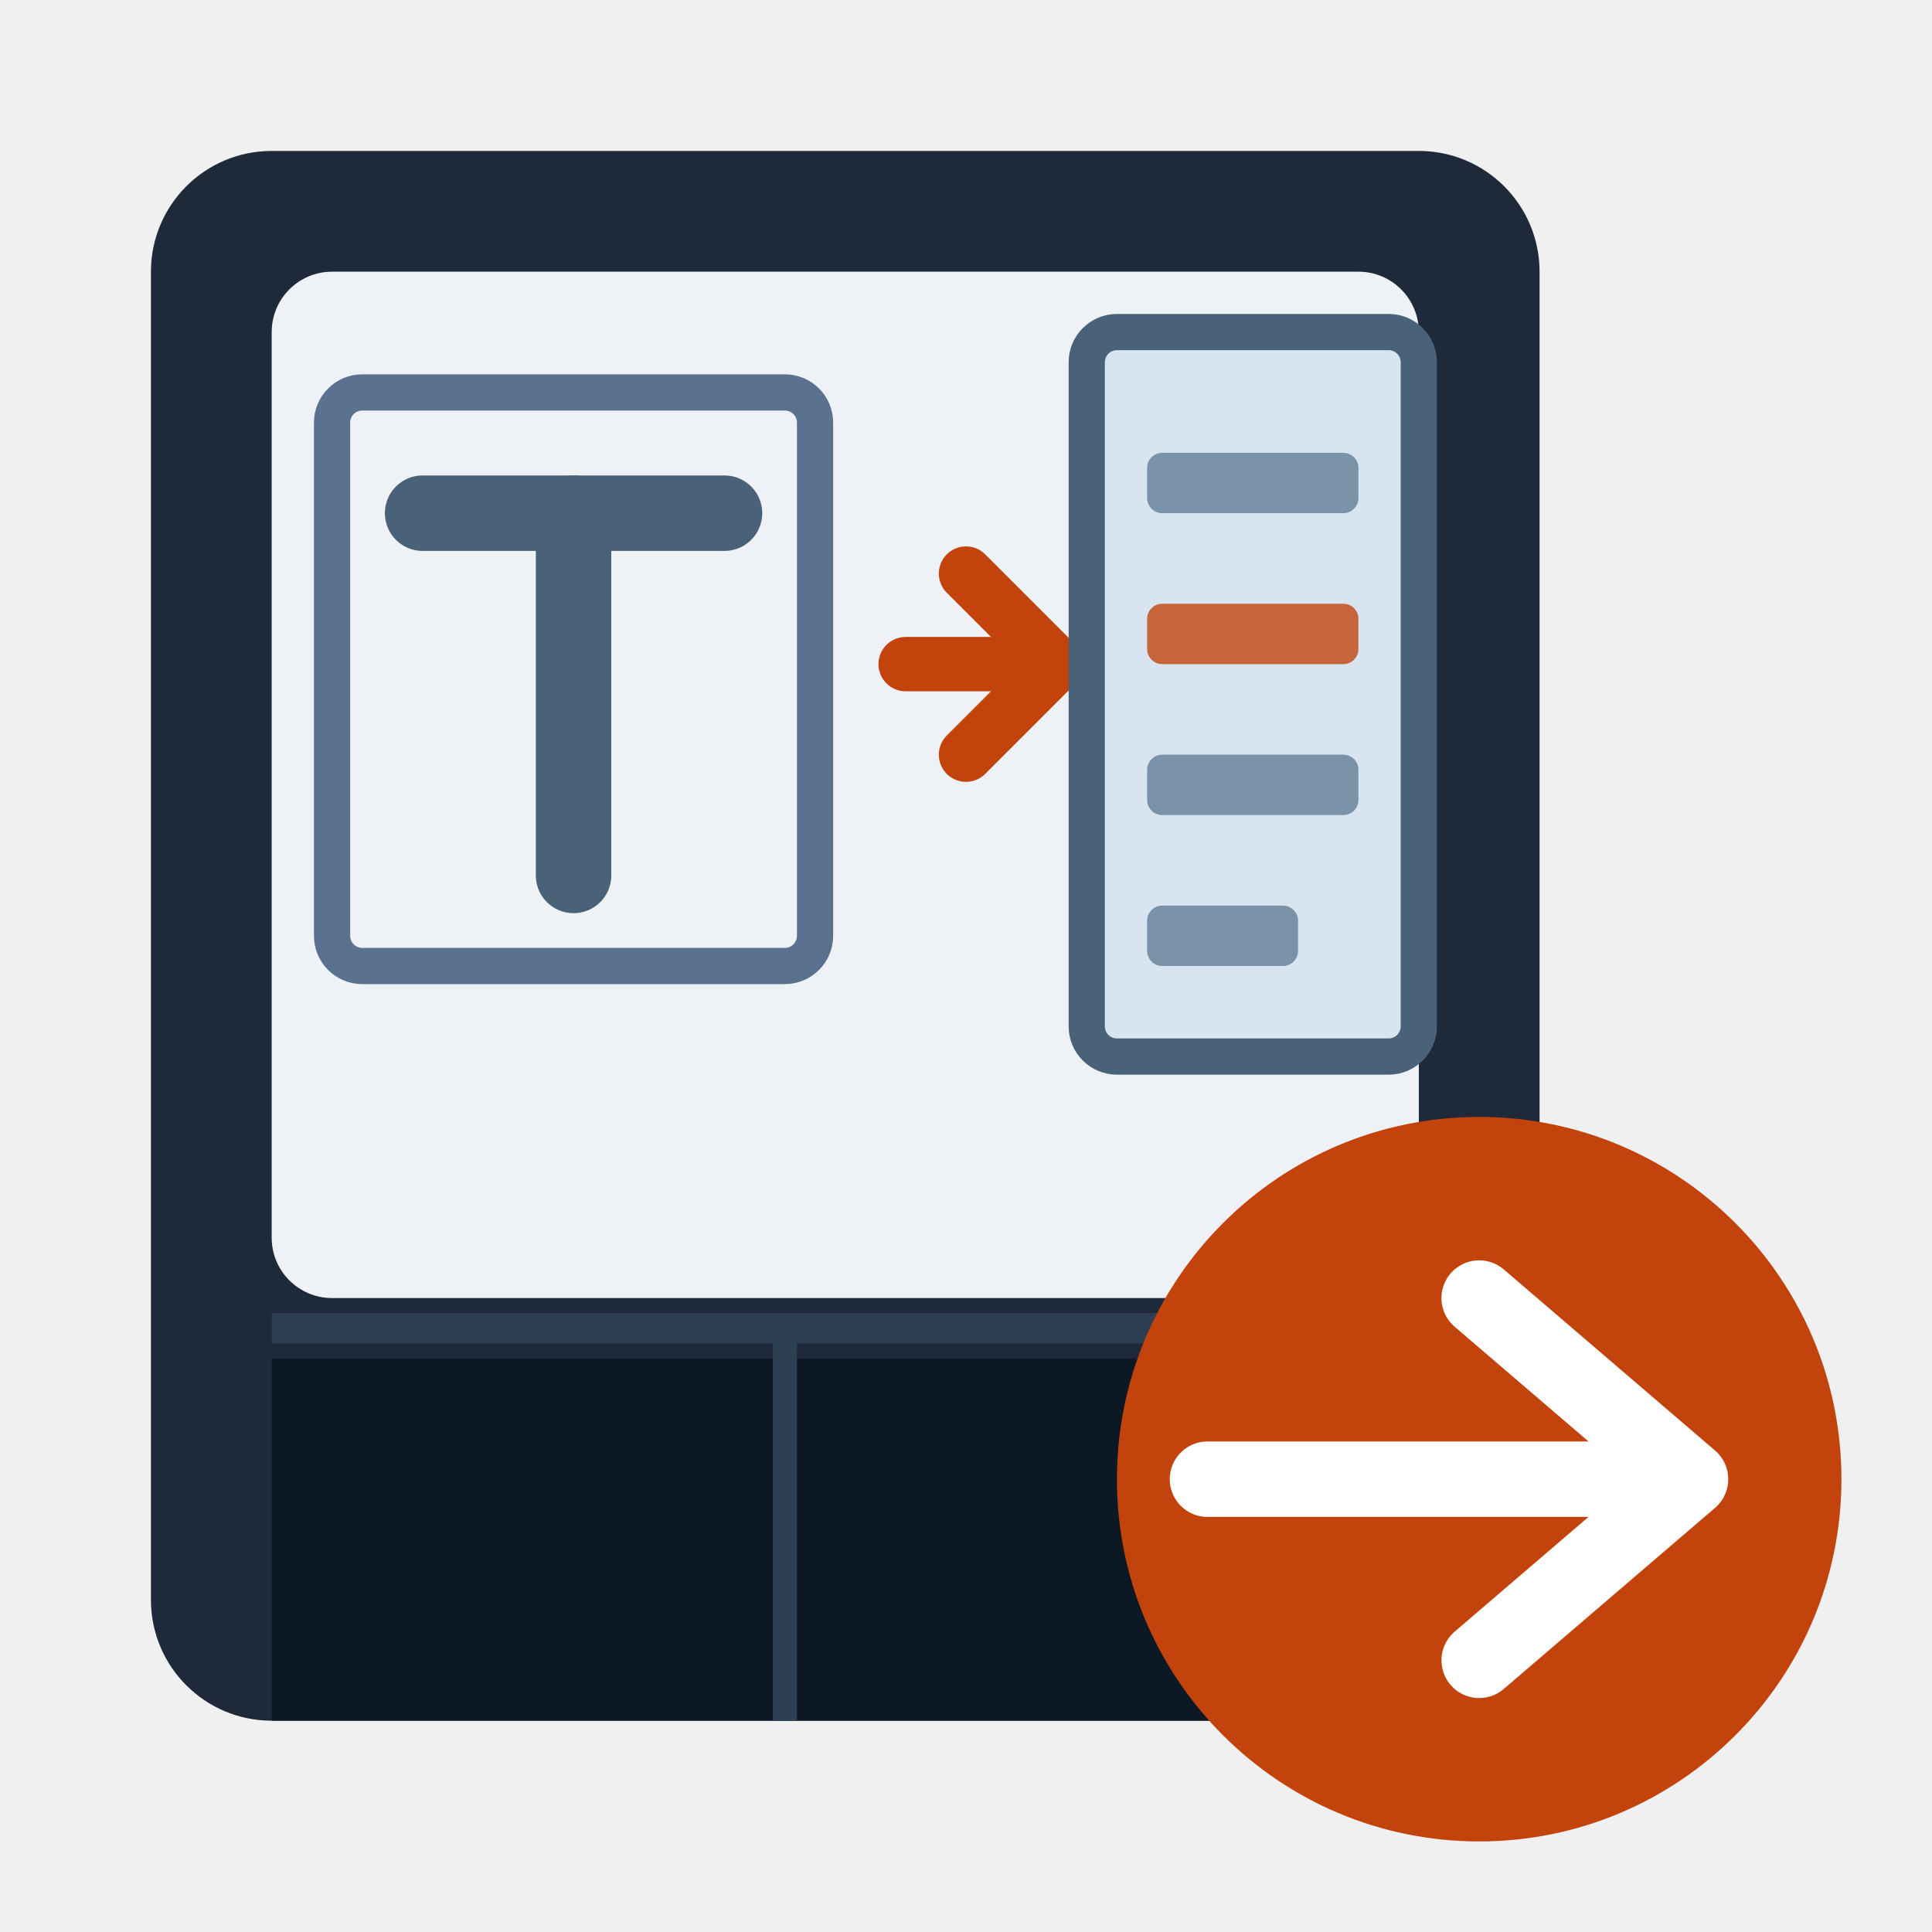
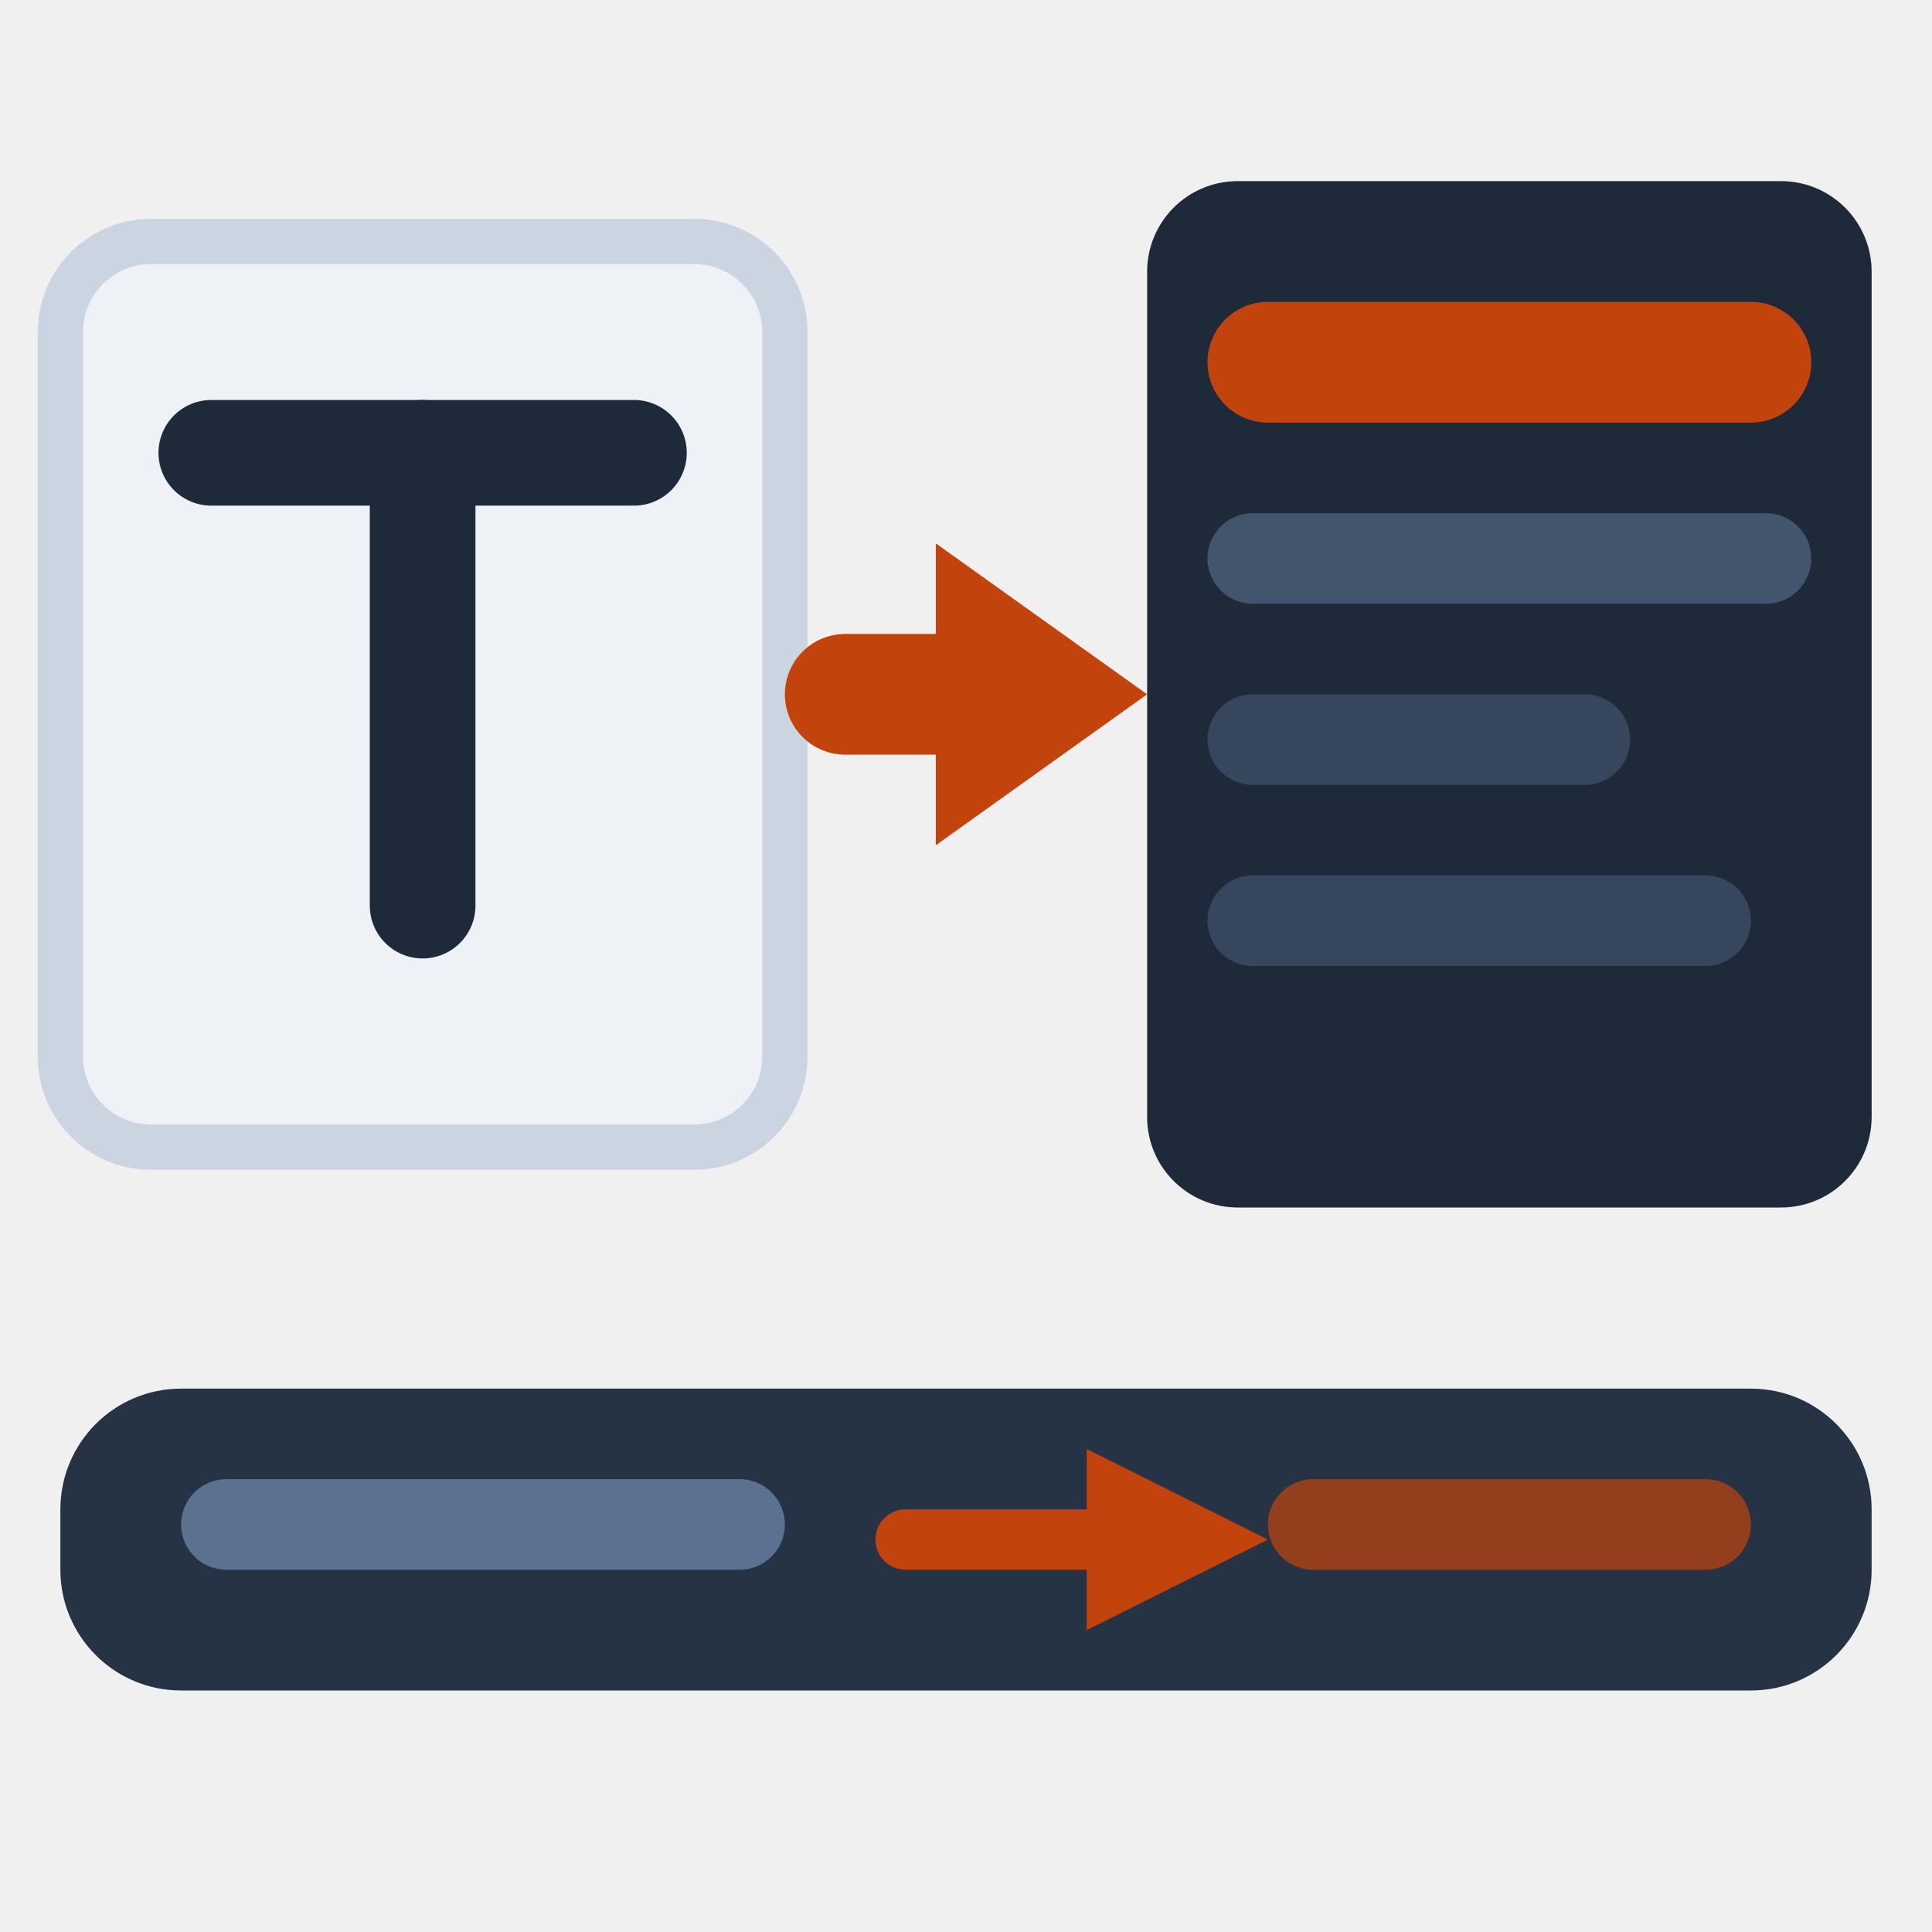
<svg xmlns="http://www.w3.org/2000/svg" viewBox="0 0 64 64">
-   <rect x="5" y="5" width="46" height="52" rx="4" fill="#1E2A3A" />
-   <rect x="9" y="9" width="38" height="34" rx="2" fill="#EEF2F7" />
-   <rect x="11" y="13" width="16" height="19" rx="1" fill="none" stroke="#5A7290" stroke-width="1.2" />
-   <line x1="14" y1="17" x2="24" y2="17" stroke="#4A6278" stroke-width="2.5" stroke-linecap="round" />
-   <line x1="19" y1="17" x2="19" y2="29" stroke="#4A6278" stroke-width="2.5" stroke-linecap="round" />
-   <line x1="30" y1="22" x2="34" y2="22" stroke="#C2440C" stroke-width="1.8" stroke-linecap="round" />
-   <polyline points="32,19 35,22 32,25" stroke="#C2440C" stroke-width="1.8" stroke-linecap="round" stroke-linejoin="round" fill="none" />
-   <rect x="36" y="11" width="11" height="24" rx="1" fill="#D8E4EF" stroke="#4A6278" stroke-width="1.2" />
-   <rect x="38" y="15" width="7" height="2" rx="0.5" fill="#7A93A8" />
-   <rect x="38" y="20" width="7" height="2" rx="0.5" fill="#C2440C" opacity="0.8" />
-   <rect x="38" y="25" width="7" height="2" rx="0.5" fill="#7A93A8" />
-   <rect x="38" y="30" width="5" height="2" rx="0.5" fill="#7A93A8" />
-   <line x1="9" y1="44" x2="47" y2="44" stroke="#2D3F52" stroke-width="1" />
-   <rect x="9" y="45" width="38" height="12" fill="#0D1825" />
-   <line x1="26" y1="44" x2="26" y2="57" stroke="#2D3F52" stroke-width="0.8" />
-   <circle cx="49" cy="49" r="12" fill="#C2440C" />
-   <line x1="40" y1="49" x2="53" y2="49" stroke="white" stroke-width="2.5" stroke-linecap="round" />
-   <polyline points="49,43 56,49 49,55" stroke="white" stroke-width="2.5" stroke-linecap="round" stroke-linejoin="round" fill="none" />
+   <rect x="2" y="8" width="24" height="30" rx="3" fill="#EEF2F7" stroke="#CBD5E1" stroke-width="1.5" />
+   <line x1="7" y1="15" x2="21" y2="15" stroke="#1E2A3A" stroke-width="3.5" stroke-linecap="round" />
+   <line x1="14" y1="15" x2="14" y2="30" stroke="#1E2A3A" stroke-width="3.5" stroke-linecap="round" />
+   <path d="M28 23 L34 23" stroke="#C2440C" stroke-width="4" stroke-linecap="round" />
+   <polygon points="31,18 38,23 31,28" fill="#C2440C" />
+   <rect x="38" y="6" width="24" height="34" rx="3" fill="#1E2A3A" />
+   <rect x="40" y="10" width="20" height="4" rx="2" fill="#C2440C" />
+   <rect x="40" y="17" width="20" height="3" rx="1.5" fill="#5A7290" opacity="0.6" />
+   <rect x="40" y="23" width="14" height="3" rx="1.5" fill="#5A7290" opacity="0.4" />
+   <rect x="40" y="29" width="18" height="3" rx="1.5" fill="#5A7290" opacity="0.4" />
+   <rect x="2" y="46" width="60" height="10" rx="4" fill="#253344" />
+   <rect x="6" y="49" width="20" height="3" rx="1.5" fill="#5A7290" />
+   <line x1="30" y1="51" x2="38" y2="51" stroke="#C2440C" stroke-width="2" stroke-linecap="round" />
+   <polygon points="36,48 42,51 36,54" fill="#C2440C" />
+   <rect x="42" y="49" width="16" height="3" rx="1.5" fill="#C2440C" opacity="0.7" />
</svg>
